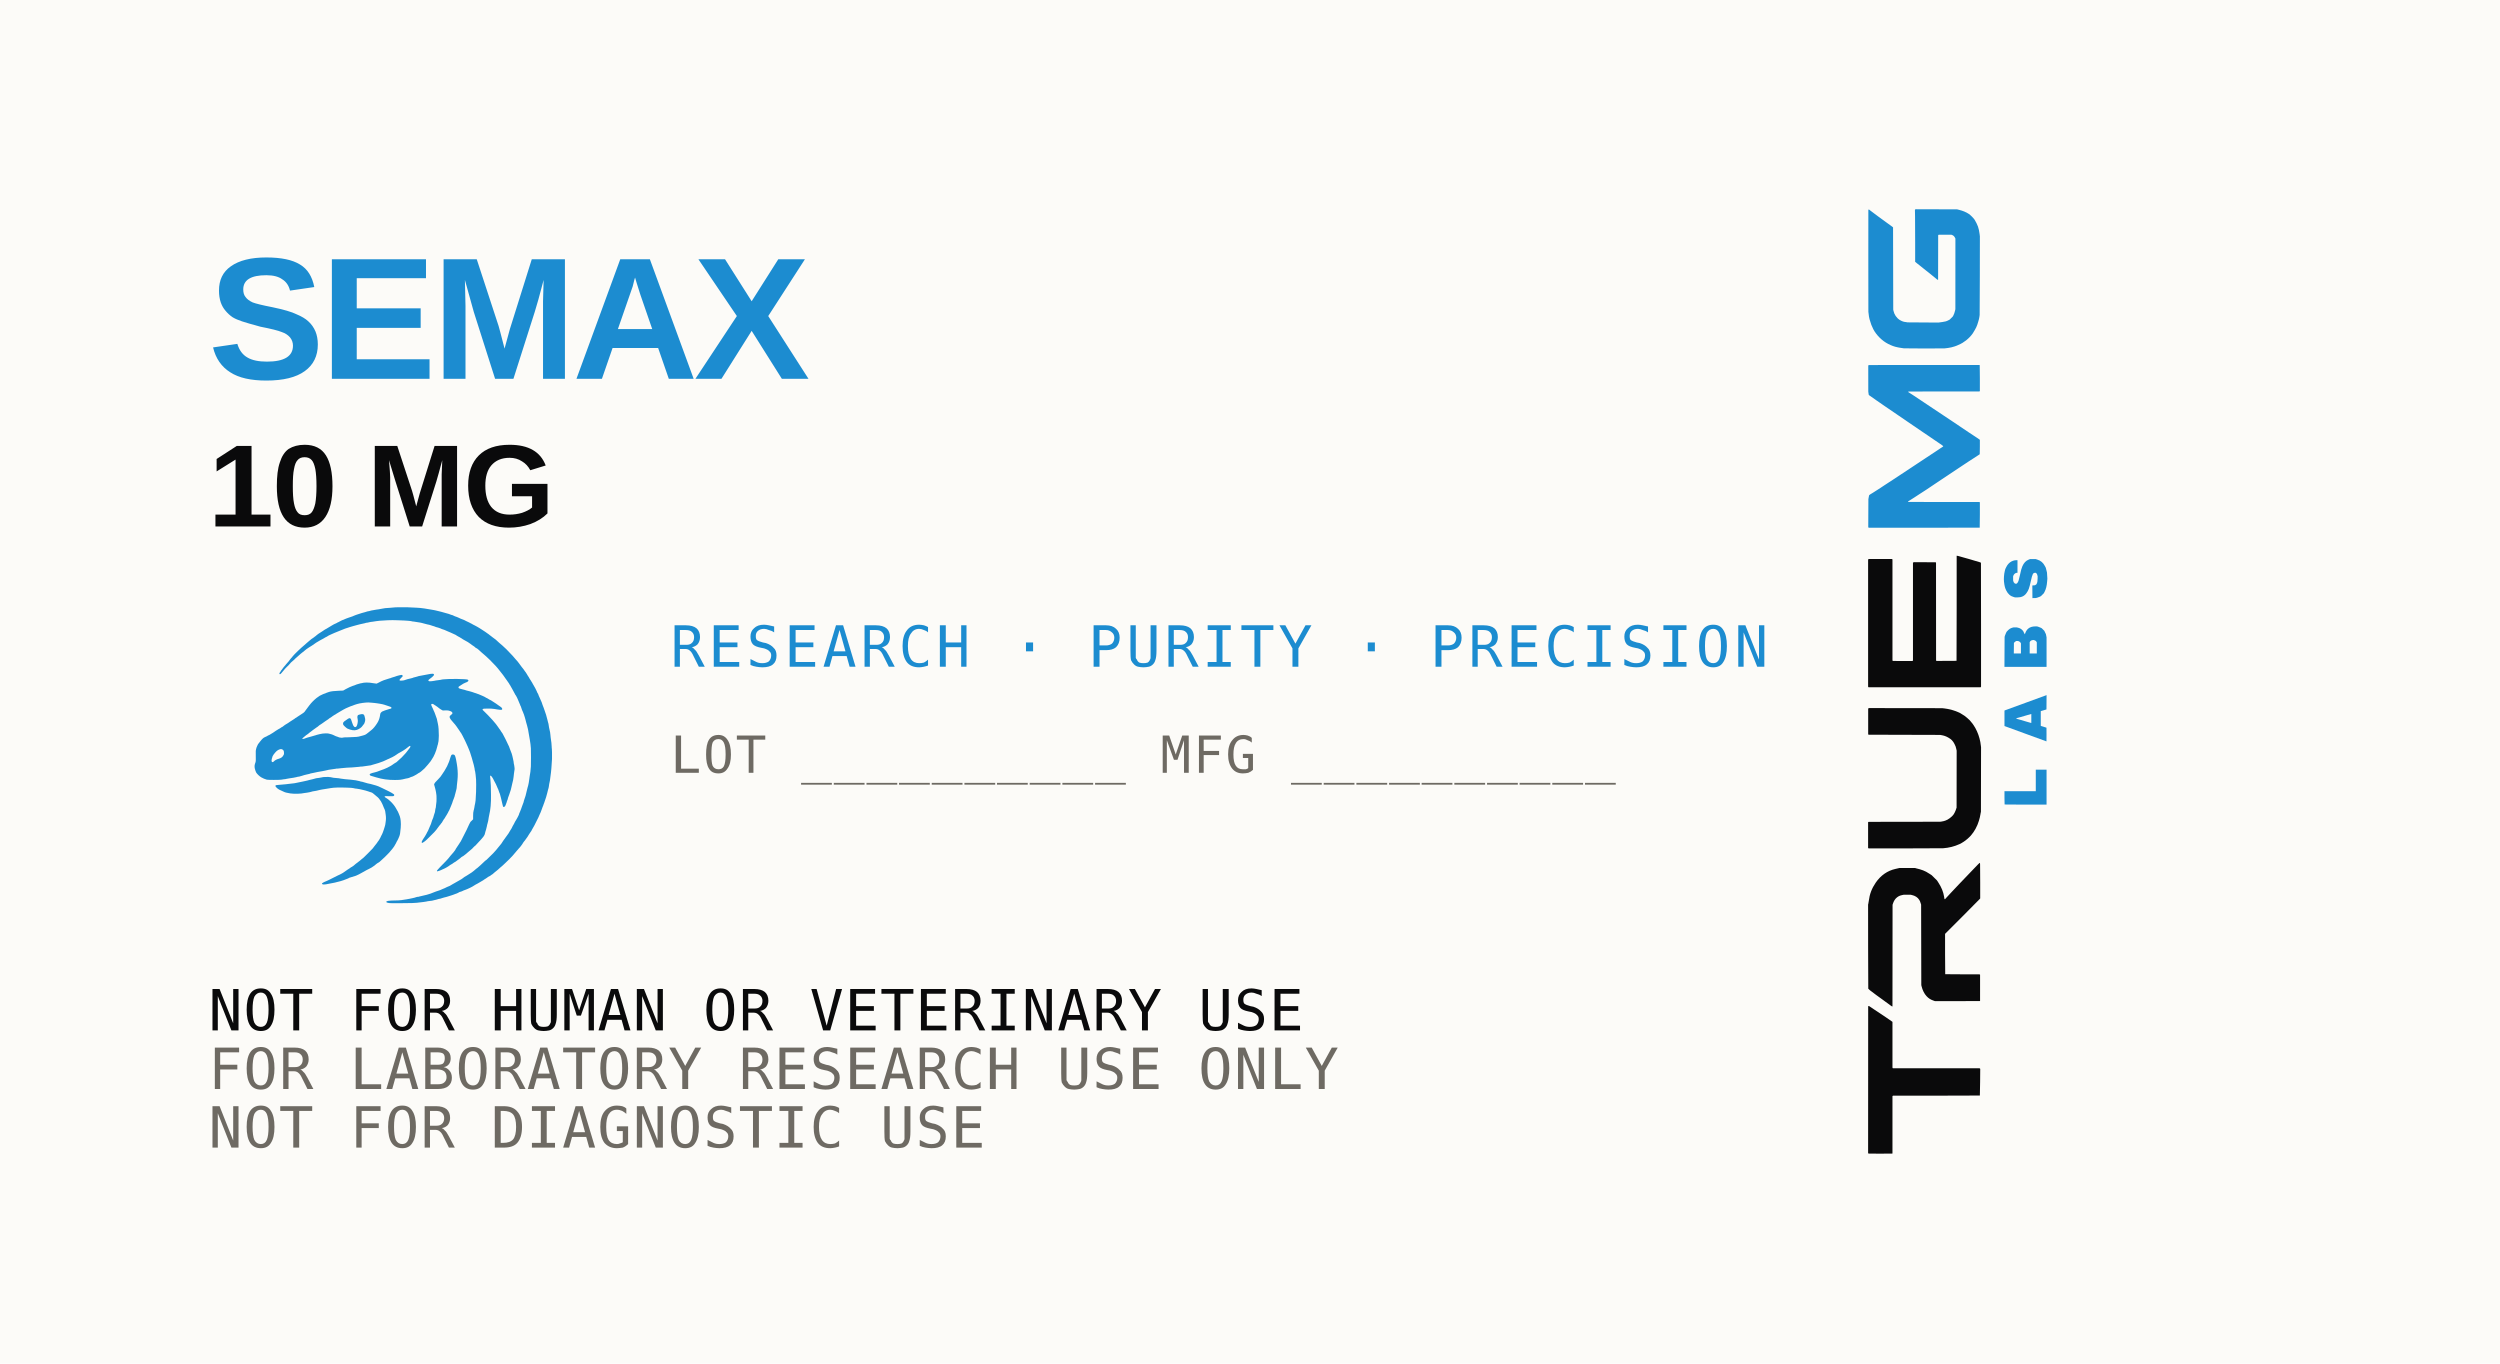
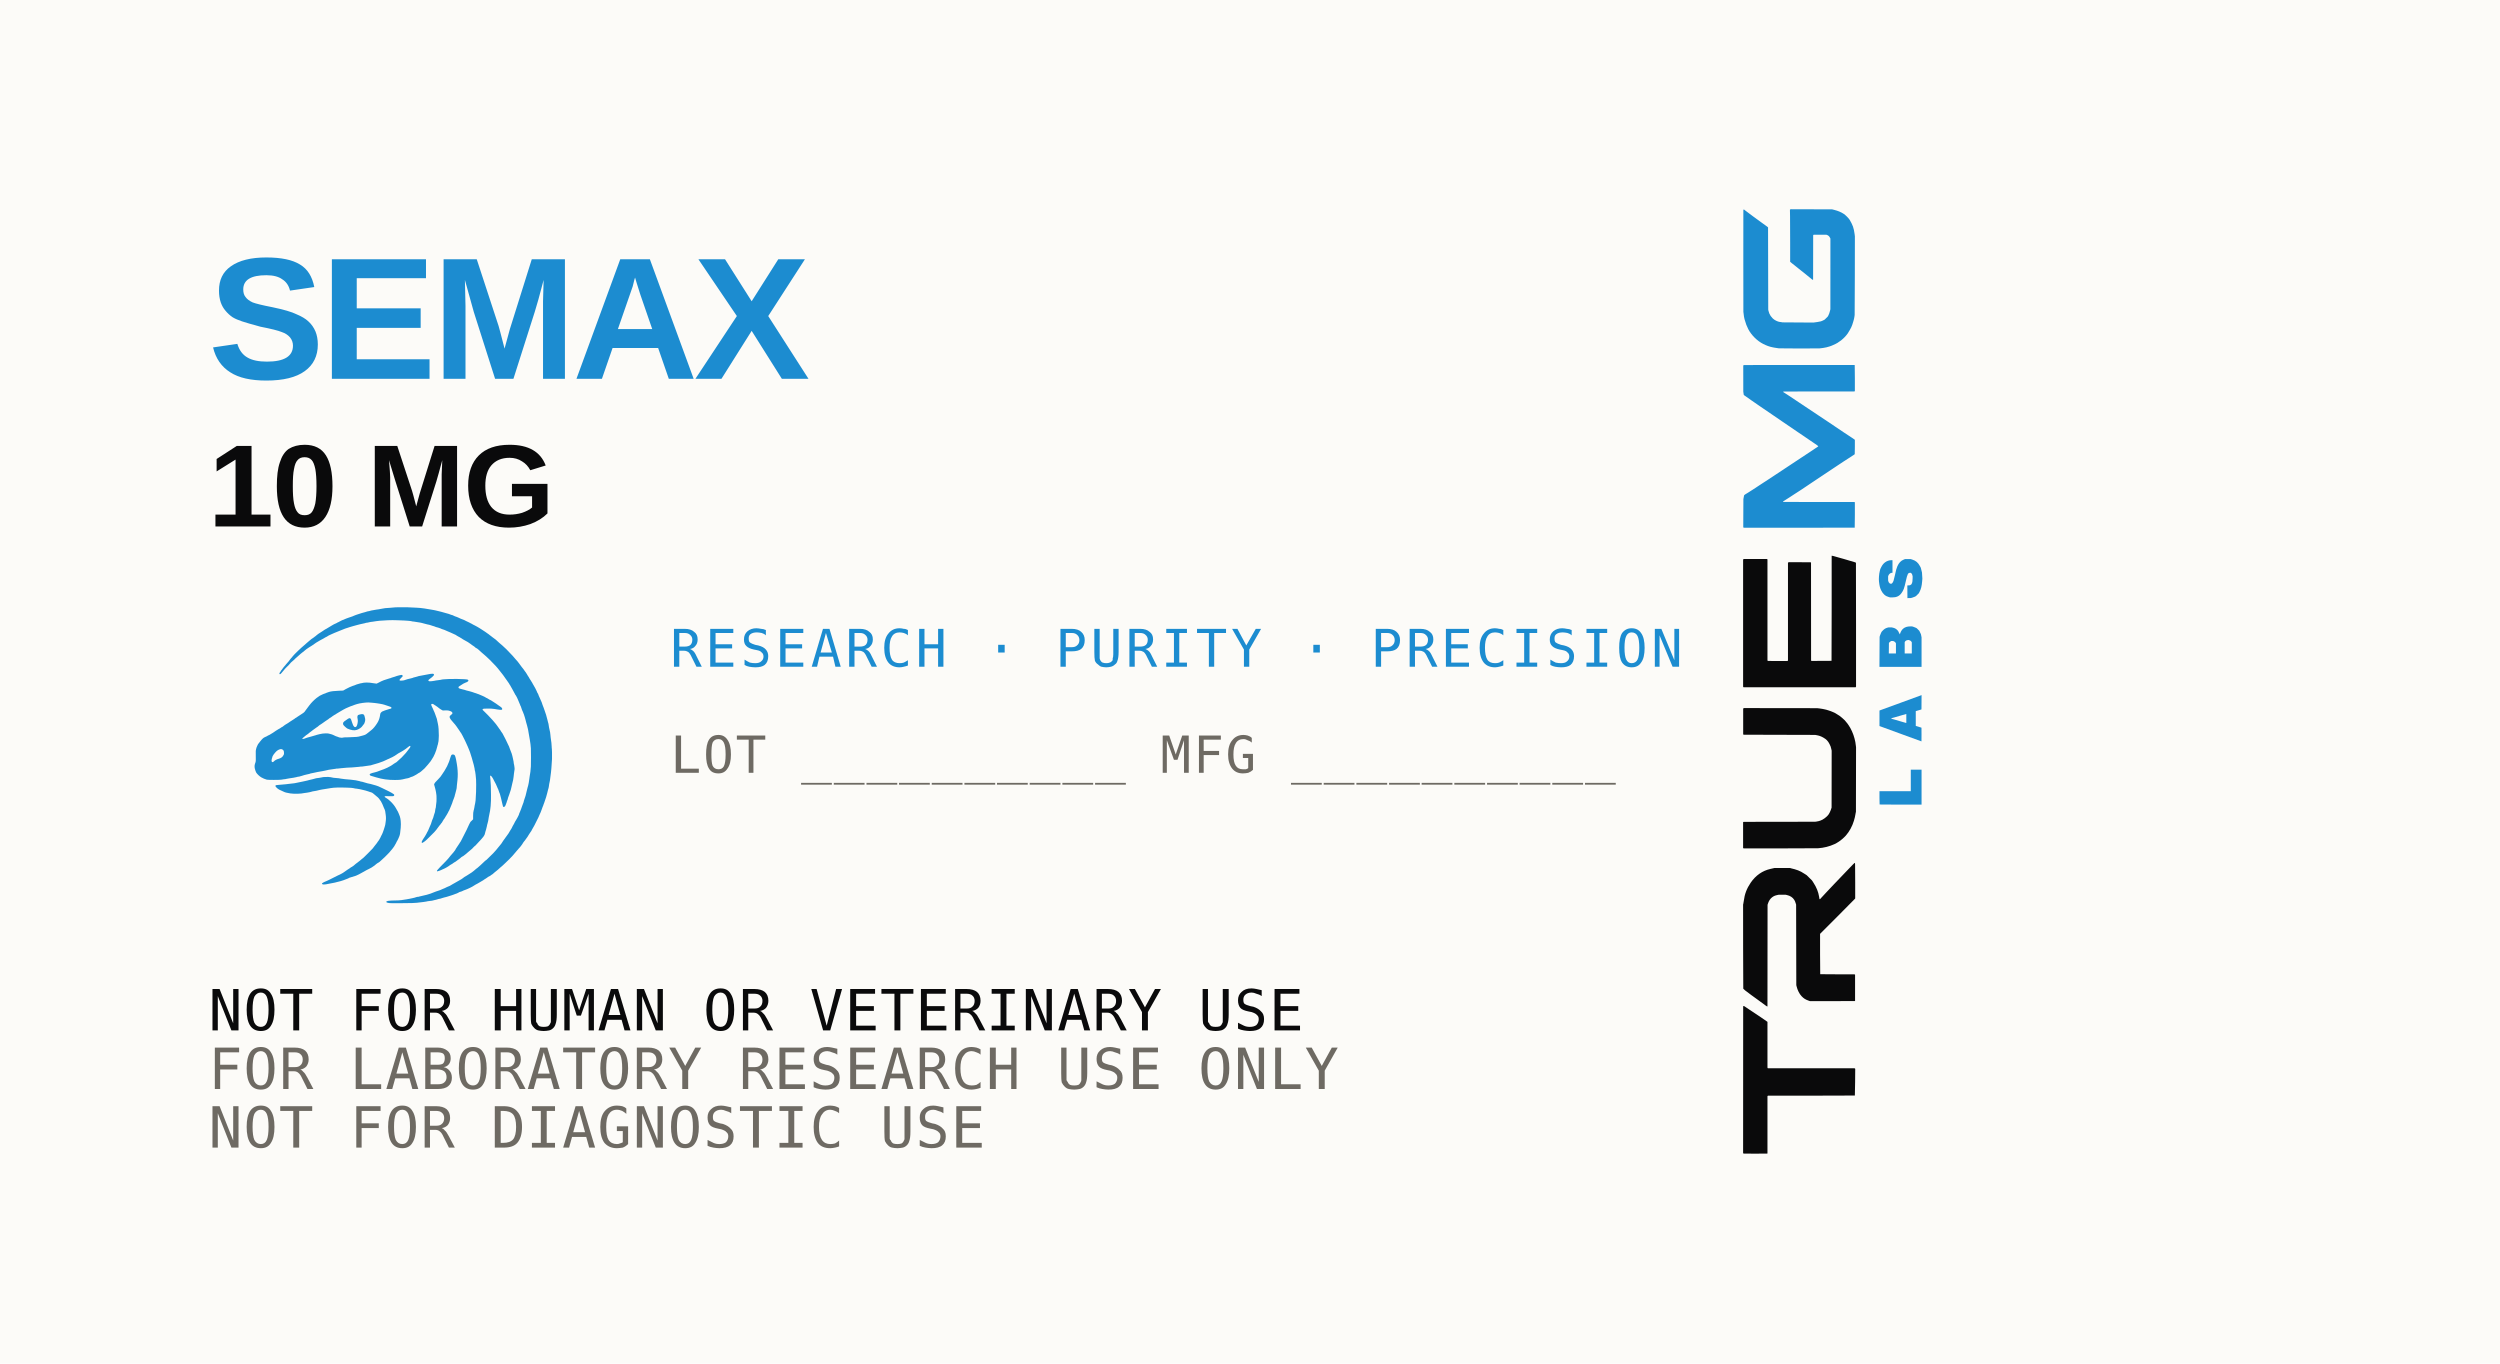
<svg xmlns="http://www.w3.org/2000/svg" width="66.0mm" height="36.0mm" viewBox="0 0 66.0 36.0">
  <rect x="0" y="0" width="66.0" height="36.0" fill="#FCFBF8" />
-   <g transform="translate(49.30,30.50) rotate(-90) scale(0.004437)">
+   <g transform="translate(46.00,30.50) rotate(-90) scale(0.004437)">
    <g transform="translate(0,681) scale(0.025,-0.025)" stroke="none">
      <g fill="#0A0A0B">
        <path d="M465 27020 l-58 -59 -15 -2770 c-8 -1524 0 -2802 18 -2841 l33 -70 6816 0 6815 0 61 -61 61 -61 -3 -10322 c-2 -5867 12 -10336 32 -10355 19 -18 1457 -45 3195 -61 l3160 -28 70 77 70 78 0 10325 0 10325 77 42 78 41 5439 0 5440 0 86 110 c125 160 843 1198 1065 1538 295 455 724 1099 1709 2569 l910 1356 -12 104 -12 103 -17488 9 -17488 9 -59 -58z" />
        <path d="M39653 27037 c-49 -18 -221 -200 -384 -405 -458 -576 -1855 -2468 -2161 -2925 -179 -268 -743 -1037 -1416 -1929 -166 -221 -278 -407 -266 -440 l22 -57 12086 -12 12086 -12 278 -88 c640 -203 1152 -536 1485 -965 307 -395 445 -712 569 -1304 l66 -320 0 -800 0 -800 -66 -300 c-181 -812 -569 -1408 -1152 -1768 -273 -168 -352 -202 -789 -341 l-351 -111 -9580 -21 -9580 -22 -300 -72 c-898 -215 -1753 -647 -2317 -1169 -555 -514 -833 -960 -1109 -1776 l-74 -220 -9 -5315 c-6 -2923 5 -5341 24 -5374 l33 -60 3113 -1 3113 0 48 65 47 66 6 4063 c3 2235 15 4080 27 4100 13 21 2011 36 4813 36 l4790 0 4138 -4134 c2275 -2274 4176 -4155 4224 -4180 l88 -46 3836 0 c2110 0 4003 12 4207 26 l369 26 19 50 c22 57 -449 537 -1427 1453 -693 648 -3219 3069 -3680 3525 -144 143 -513 492 -821 776 -307 284 -765 716 -1018 960 -460 444 -678 647 -1334 1239 l-350 316 13 64 12 65 180 30 c98 16 287 47 419 68 1108 179 2211 624 3280 1324 l560 366 620 626 620 626 263 400 c457 695 732 1203 890 1648 218 612 370 1114 408 1352 14 88 56 250 92 360 l67 200 0 1860 0 1860 -67 280 c-37 154 -105 451 -152 660 -425 1916 -1544 3522 -3281 4711 -1373 939 -2719 1447 -4380 1652 -176 22 -437 66 -580 99 l-260 59 -9960 -6 c-5478 -3 -9999 -20 -10047 -38z" />
        <path d="M73081 27003 l-41 -78 3 -8632 c2 -4748 18 -8831 36 -9073 101 -1383 432 -2698 970 -3860 66 -143 137 -296 156 -340 20 -44 107 -188 194 -320 88 -132 189 -294 225 -360 209 -379 985 -1283 1459 -1702 967 -852 2219 -1538 3517 -1926 650 -194 1101 -302 1480 -354 165 -23 381 -62 480 -87 l180 -46 7678 -14 7679 -14 341 41 c875 105 996 127 1782 328 1078 274 2363 850 3164 1418 90 64 252 177 360 252 187 130 549 429 780 644 172 160 902 995 1009 1154 55 80 204 315 333 521 129 206 275 440 325 520 50 80 106 181 125 225 20 44 83 188 142 320 184 414 294 707 421 1120 67 220 148 481 179 580 32 99 77 306 101 460 24 154 62 337 84 406 22 69 70 384 107 700 l66 574 11 8700 12 8700 -51 100 -50 100 -3067 0 -3067 0 -52 -52 -52 -52 -24 -8508 -24 -8508 -44 -260 c-110 -664 -270 -1122 -588 -1684 -416 -734 -817 -1122 -1520 -1473 -547 -273 -643 -308 -1159 -424 l-449 -100 -6776 10 -6776 11 -200 71 c-110 39 -290 99 -400 133 -249 78 -763 334 -1012 503 -573 388 -1285 1345 -1482 1993 -23 77 -72 239 -109 360 -36 121 -85 364 -108 540 l-41 320 -14 8515 -13 8515 -45 55 -46 55 -3073 0 -3074 0 -42 -77z" />
        <path d="M111470 27037 l-70 -41 0 -13357 0 -13356 77 -42 78 -41 14699 0 c8085 0 14727 11 14761 23 73 29 147 254 589 1797 45 154 107 361 140 460 63 190 147 481 240 830 105 394 171 630 288 1030 333 1138 450 1584 428 1620 l-25 40 -12447 1 c-6847 0 -12469 14 -12496 31 l-47 30 -13 2367 -12 2367 52 52 52 52 11644 8 11643 7 44 44 44 44 13 2601 14 2601 -64 97 -64 98 -11636 0 -11636 0 -65 65 -65 65 9 2319 10 2320 55 55 56 56 12035 0 12036 0 42 77 41 78 0 2733 0 2734 -61 88 -61 87 -15129 1 -15129 0 -70 -41z" />
      </g>
      <g fill="#1C8CD0">
        <path d="M149428 26991 l-69 -51 0 -13193 c0 -7256 10 -13210 23 -13230 14 -22 1228 -37 3012 -37 l2990 0 48 48 48 48 0 8485 c0 4667 11 8496 24 8510 51 51 137 -27 250 -225 101 -177 300 -490 866 -1360 66 -102 354 -541 640 -976 286 -435 601 -923 700 -1084 99 -162 321 -503 493 -760 172 -256 505 -753 740 -1103 235 -350 445 -663 467 -695 22 -31 510 -762 1084 -1623 574 -861 1170 -1754 1324 -1985 154 -231 405 -609 558 -840 153 -231 503 -754 776 -1163 274 -408 516 -772 538 -808 22 -36 195 -296 384 -577 189 -282 556 -836 816 -1232 1081 -1646 1205 -1838 1541 -2380 75 -121 155 -233 178 -249 22 -17 800 -30 1727 -30 l1686 -1 119 135 c65 75 217 295 338 490 237 384 977 1507 1354 2055 228 331 2457 3644 2617 3889 44 67 699 1051 1456 2187 757 1135 1423 2135 1480 2222 180 274 1884 2825 1961 2936 156 223 1269 1899 1393 2098 72 114 250 393 396 620 l265 412 64 -13 65 -12 10 -8456 10 -8455 45 -54 45 -54 3045 1 c1675 0 3068 15 3097 33 l52 33 3 9997 c2 5498 1 11430 -2 13183 l-5 3187 -64 64 -64 64 -3106 -3 -3106 -4 -378 -57 -379 -56 -90 -91 c-86 -86 -510 -688 -1208 -1715 -174 -255 -384 -561 -468 -680 -84 -119 -276 -396 -427 -616 -151 -220 -458 -665 -682 -990 -1061 -1535 -1504 -2184 -2993 -4392 -102 -151 -291 -424 -420 -606 -395 -558 -1826 -2658 -2692 -3952 -243 -363 -534 -795 -646 -960 -362 -533 -933 -1370 -1216 -1780 -151 -220 -481 -706 -734 -1080 -645 -958 -666 -976 -803 -710 -42 83 -173 285 -290 450 -117 165 -304 439 -414 609 -110 170 -319 485 -464 700 -262 388 -699 1050 -1710 2591 -288 440 -580 881 -649 980 -69 99 -254 378 -411 620 -158 242 -361 548 -451 680 -281 410 -2516 3790 -2639 3990 -64 104 -235 365 -380 580 -145 214 -333 498 -417 630 -84 132 -354 546 -599 920 -245 374 -615 940 -823 1259 -207 318 -435 660 -505 760 -71 99 -211 316 -313 481 -101 165 -291 462 -420 660 -130 198 -296 457 -368 575 -72 117 -167 271 -211 341 -44 69 -139 228 -212 352 -169 288 -192 306 -474 358 -129 23 -333 61 -454 84 l-220 41 -3341 16 -3341 15 -70 -51z" />
        <path d="M200748 27015 c-12 -12 -199 -36 -415 -54 -432 -34 -1041 -135 -1353 -224 -1056 -300 -1666 -529 -2360 -890 -1428 -741 -2792 -2118 -3512 -3547 -409 -812 -663 -1509 -787 -2160 -25 -132 -70 -357 -100 -500 -79 -379 -135 -742 -162 -1060 -43 -494 -55 -9253 -14 -9700 56 -610 149 -1204 259 -1660 102 -419 325 -1132 377 -1200 16 -22 80 -166 140 -320 130 -331 384 -846 530 -1076 305 -481 394 -610 605 -874 491 -615 1084 -1182 1642 -1570 290 -202 1442 -860 1505 -860 28 0 101 -26 164 -59 200 -104 621 -251 1093 -383 253 -70 546 -153 651 -184 105 -31 330 -75 500 -97 170 -23 390 -53 489 -68 99 -14 4347 -33 9440 -40 l9260 -14 540 64 c656 78 1322 222 1791 386 457 161 1227 540 1629 803 397 259 1101 959 1378 1369 420 622 746 1395 972 2303 l125 500 14 4945 15 4946 -71 71 -71 71 -1581 -27 c-870 -14 -3652 -26 -6184 -26 l-4603 0 -358 -430 c-730 -878 -909 -1102 -1673 -2099 -240 -314 -558 -715 -706 -891 -148 -176 -383 -466 -523 -644 -337 -431 -699 -871 -887 -1081 -88 -98 -148 -202 -140 -243 l14 -72 5305 -10 5304 -10 53 -64 53 -63 2 -1507 2 -1506 -91 -224 c-110 -274 -304 -474 -603 -623 l-226 -113 -8400 4 -8400 4 -320 70 c-469 102 -882 246 -1179 409 l-261 145 -360 364 -361 364 -139 260 c-255 475 -361 834 -439 1480 -25 209 -65 499 -88 643 l-43 264 25 3744 25 3744 40 105 c22 58 40 190 41 293 1 337 223 944 505 1380 483 748 1297 1294 2194 1474 l240 48 9794 23 9795 22 117 140 c64 77 166 212 225 299 139 203 491 691 749 1038 529 712 1029 1396 1202 1646 106 153 235 331 287 397 354 447 648 839 1069 1427 120 168 302 408 403 532 l184 226 -13 87 -12 88 -12145 8 c-6680 5 -12155 -1 -12167 -13z" />
      </g>
    </g>
    <g transform="translate(2086.5,811.8) scale(1.209881)">
      <g transform="translate(0,214) scale(0.025,-0.025)" fill="#1C8CD0" stroke="none">
        <g transform="translate(0.0,0)">
          <path d="M27 8413 c-15 -14 -27 -1877 -27 -4140 l0 -4113 3440 0 3440 0 0 1060 0 1060 -2120 0 -2120 0 0 3080 0 3080 -1293 0 c-712 0 -1306 -12 -1320 -27z" />
        </g>
        <g transform="translate(-21015.9,0)">
          <path d="M36449 8370 c-16 -38 -696 -1897 -1510 -4130 l-1482 -4060 1338 -11 c735 -5 1345 -2 1355 8 10 10 94 267 186 571 l167 552 1453 0 1453 0 166 -560 166 -560 1408 -11 1408 -10 -54 150 c-226 634 -2882 7899 -2925 8001 l-54 130 -1523 0 -1524 0 -28 -70z m1733 -2892 c92 -340 278 -981 413 -1425 135 -444 245 -826 245 -850 l0 -43 -880 0 -880 0 0 35 c0 20 118 428 261 908 144 480 325 1099 402 1375 77 276 150 534 162 574 12 40 41 66 65 58 l43 -14 169 -618z" />
        </g>
        <g transform="translate(-42657.8,0)">
          <path d="M69760 4303 l0 -4143 2902 0 2901 0 309 62 308 62 334 158 333 158 252 251 251 252 125 248 c69 137 153 351 185 477 l60 229 -1 321 c-1 601 -160 1085 -470 1430 -201 224 -556 447 -848 535 -133 40 -241 82 -241 95 0 12 146 91 325 175 l324 152 189 177 c231 216 381 483 460 821 l61 257 0 322 1 321 -62 239 c-83 323 -270 621 -559 892 l-241 226 -260 128 c-143 71 -368 160 -499 198 l-239 69 -2950 15 -2950 15 0 -4142z m4807 2197 c59 -44 145 -145 190 -225 l83 -146 0 -196 0 -196 -90 -178 -90 -178 -136 -91 -136 -90 -994 0 -994 0 0 702 0 702 1030 -12 1030 -12 107 -80z m151 -3079 c149 -77 276 -287 306 -506 l24 -176 -47 -179 c-53 -196 -161 -336 -329 -424 l-108 -56 -1082 0 -1082 0 0 700 0 700 1102 0 1102 0 114 -59z" />
        </g>
        <g transform="translate(-64316.7,0)">
          <path d="M108180 8534 c-883 -105 -1223 -191 -1720 -433 -723 -354 -1137 -832 -1320 -1524 l-62 -237 -3 -388 c-4 -854 255 -1416 851 -1840 580 -413 916 -536 2354 -856 1425 -317 1640 -428 1640 -841 l0 -141 -113 -114 -114 -113 -214 -63 -214 -64 -425 0 c-504 0 -844 55 -1052 172 l-152 85 -83 134 -83 134 -20 258 -21 258 -1245 -10 -1244 -11 9 -334 9 -334 66 -266 c36 -146 121 -374 189 -506 l125 -240 281 -282 281 -281 281 -146 c560 -291 1154 -435 2099 -509 l500 -39 606 38 606 39 461 117 462 116 312 163 c696 362 1073 805 1299 1525 l94 299 -2 560 -2 560 -94 240 c-217 556 -654 973 -1318 1259 -413 178 -717 261 -1834 501 -954 205 -1224 295 -1434 476 l-146 126 -4 173 -5 172 146 134 147 134 173 52 173 51 400 1 400 1 151 -53 c299 -106 549 -418 549 -685 l0 -122 1240 0 1240 0 0 232 c0 429 -157 880 -432 1244 -232 306 -531 541 -948 745 l-360 176 -388 100 c-588 151 -1538 223 -2092 157z" />
        </g>
      </g>
    </g>
  </g>
  <text x="5.5" y="10.00" font-family="Archivo Black, Archivo, Helvetica Neue, Arial, sans-serif" font-weight="900" font-size="4.60" letter-spacing="-0.12" fill="#1C8CD0">SEMAX</text>
  <text x="5.5" y="13.90" font-family="Archivo Black, Archivo, Helvetica Neue, Arial, sans-serif" font-weight="900" font-size="3.10" letter-spacing="-0.04" fill="#0A0A0B">10 MG</text>
  <g transform="translate(5.500,14.600) scale(0.006875)">
    <g transform="translate(0,1600) scale(0.5673759,-0.5673759)" fill="#1C8CD0" stroke="none">
      <path d="M1285 2453 c-13 0 -30 -1 -36 -2 -7 0 -17 -1 -23 -2 -26 -1 -32 -2 -58 -7 -8 -2 -22 -4 -31 -5 -9 -1 -24 -4 -34 -6 -10 -3 -21 -6 -26 -6 -5 -1 -12 -4 -16 -5 -5 -2 -15 -4 -22 -6 -7 -2 -17 -5 -22 -7 -5 -2 -13 -5 -18 -6 -5 -2 -12 -5 -15 -6 -3 -2 -12 -5 -18 -7 -7 -2 -14 -4 -15 -5 -2 -1 -8 -3 -14 -5 -5 -2 -12 -5 -15 -6 -2 -2 -7 -4 -10 -4 -6 -2 -15 -7 -21 -10 -1 -1 -6 -3 -9 -5 -4 -1 -9 -4 -12 -6 -4 -2 -9 -5 -13 -6 -3 -2 -8 -4 -10 -5 -2 -1 -7 -4 -12 -7 -12 -7 -19 -11 -30 -18 -5 -3 -10 -6 -10 -6 -1 0 -5 -2 -9 -5 -5 -3 -13 -9 -18 -12 -19 -12 -30 -19 -35 -24 -3 -3 -7 -6 -8 -7 -2 -1 -6 -3 -8 -6 -3 -2 -8 -5 -10 -7 -2 -1 -7 -4 -9 -6 -11 -9 -15 -13 -18 -15 -2 -2 -9 -7 -14 -12 -6 -6 -13 -12 -17 -15 -22 -18 -67 -61 -78 -75 -2 -4 -8 -10 -11 -13 -3 -4 -7 -8 -8 -10 -4 -6 -15 -20 -18 -22 -2 -2 -5 -6 -8 -9 -2 -4 -6 -8 -8 -10 -5 -6 -13 -15 -16 -20 -2 -3 -4 -6 -5 -7 -1 -1 -3 -4 -5 -6 -1 -3 -4 -8 -7 -11 -3 -4 -4 -6 -4 -9 0 -3 1 -4 4 -4 2 0 4 1 10 8 4 4 9 10 11 13 4 6 24 28 28 31 2 1 7 6 12 12 11 13 12 15 36 35 2 3 10 10 17 16 7 7 19 17 26 23 7 6 18 15 25 20 10 9 16 13 31 23 9 5 13 8 21 13 22 16 34 24 56 36 21 11 30 16 32 18 2 1 7 4 12 6 5 3 11 6 13 8 3 1 9 4 13 6 5 2 10 4 11 5 2 1 9 4 16 7 13 5 21 8 37 15 4 2 11 5 15 6 4 1 13 5 20 8 8 3 15 5 16 5 0 0 7 2 15 5 7 2 18 5 24 7 6 1 16 4 22 6 7 2 17 5 23 6 14 3 21 4 32 7 4 2 13 4 19 4 5 1 11 3 13 3 2 1 11 2 20 3 9 1 21 3 26 4 10 2 24 3 76 6 30 1 38 1 67 0 69 -2 94 -5 101 -8 1 0 5 -1 10 -1 4 -1 12 -2 19 -3 6 -1 17 -3 25 -4 8 -2 19 -4 24 -6 6 -2 16 -4 23 -6 8 -1 18 -4 24 -6 6 -2 11 -4 12 -4 2 0 17 -5 23 -8 2 0 9 -3 15 -4 6 -2 14 -5 17 -6 2 -2 9 -4 15 -6 6 -2 13 -4 16 -6 3 -2 10 -5 16 -7 6 -2 14 -6 19 -8 17 -8 34 -16 35 -16 0 0 5 -3 9 -6 5 -3 11 -6 14 -8 2 -1 6 -3 8 -4 1 -2 5 -4 8 -5 3 -2 8 -5 10 -7 4 -3 23 -13 34 -19 2 -1 5 -3 7 -5 3 -2 7 -5 9 -6 2 -1 7 -5 12 -9 5 -4 11 -8 15 -10 3 -3 7 -6 9 -8 3 -1 7 -4 11 -6 3 -3 8 -7 12 -10 3 -3 9 -9 14 -13 37 -32 31 -26 60 -54 33 -33 48 -49 67 -74 9 -12 13 -17 22 -28 2 -3 7 -10 12 -17 11 -16 19 -28 24 -34 2 -3 6 -8 8 -13 2 -4 5 -8 6 -9 0 -1 2 -4 3 -6 1 -2 5 -8 7 -12 7 -12 14 -25 19 -35 2 -5 6 -11 8 -13 2 -3 5 -9 7 -13 2 -5 4 -9 5 -11 1 -2 12 -27 16 -38 1 -4 3 -9 5 -11 2 -5 8 -22 8 -24 0 -1 2 -6 5 -11 3 -6 6 -15 8 -20 1 -5 4 -14 6 -19 1 -5 4 -13 5 -18 1 -5 3 -12 4 -16 3 -7 10 -37 12 -45 0 -3 1 -7 2 -10 1 -4 2 -9 2 -12 1 -7 6 -33 9 -52 3 -16 6 -39 7 -57 1 -21 1 -101 0 -122 -1 -23 -5 -52 -8 -66 0 -4 -2 -13 -3 -22 -2 -16 -5 -33 -7 -40 -1 -2 -3 -9 -4 -14 -1 -6 -3 -13 -4 -16 -4 -14 -8 -31 -10 -41 -2 -5 -4 -12 -5 -15 -1 -3 -4 -11 -6 -18 -1 -7 -4 -16 -6 -20 -2 -4 -5 -12 -6 -16 -3 -10 -11 -30 -15 -40 -2 -4 -6 -13 -8 -21 -3 -7 -7 -14 -8 -16 -1 -1 -3 -5 -5 -9 -2 -4 -5 -9 -7 -12 -2 -3 -6 -9 -8 -14 -2 -5 -4 -9 -5 -10 -2 -3 -13 -22 -16 -30 -3 -4 -5 -9 -7 -11 -1 -3 -4 -7 -6 -10 -1 -3 -5 -8 -7 -12 -7 -9 -19 -26 -36 -50 -5 -8 -11 -16 -13 -20 -3 -3 -9 -11 -14 -17 -20 -25 -24 -30 -42 -49 -23 -23 -37 -37 -45 -44 -4 -2 -11 -8 -16 -13 -14 -14 -34 -32 -39 -36 -3 -3 -9 -8 -14 -11 -22 -20 -38 -31 -62 -45 -17 -10 -24 -14 -29 -19 -6 -5 -8 -6 -33 -20 -8 -4 -17 -10 -21 -12 -4 -2 -11 -6 -16 -9 -4 -2 -9 -5 -10 -6 -2 -2 -12 -7 -16 -8 -2 -1 -8 -3 -12 -5 -4 -2 -11 -5 -14 -7 -4 -1 -11 -4 -17 -7 -5 -3 -10 -5 -11 -5 0 0 -4 -1 -8 -3 -8 -3 -22 -8 -24 -8 -1 0 -6 -2 -13 -5 -6 -3 -17 -7 -23 -9 -7 -2 -14 -4 -16 -5 -2 -1 -7 -2 -10 -3 -31 -7 -48 -11 -51 -12 -1 -1 -6 -2 -12 -2 -5 -1 -13 -3 -17 -5 -4 -1 -12 -3 -17 -4 -6 -1 -14 -3 -19 -4 -8 -2 -29 -5 -55 -9 -14 -2 -21 -2 -66 -3 -20 -1 -29 -2 -34 -6 -4 -2 -5 -3 -2 -5 2 -2 6 -4 18 -6 8 -1 17 -1 73 -1 70 0 109 1 141 6 3 1 11 1 17 2 5 1 14 2 20 3 6 2 16 3 23 4 6 1 14 2 17 2 3 1 10 3 16 4 6 1 15 3 20 5 4 2 12 3 16 4 4 1 11 2 14 4 4 1 12 3 17 5 14 3 16 4 29 8 6 2 15 5 19 6 3 1 9 3 12 4 4 2 9 4 13 5 8 2 16 6 22 9 3 3 6 4 16 7 4 1 10 3 13 5 3 2 11 5 17 7 13 4 51 22 58 28 3 2 9 6 13 8 5 2 11 6 15 8 13 8 29 17 29 17 1 0 4 2 7 4 3 3 8 6 10 7 3 2 7 5 11 7 9 7 20 14 26 16 3 2 6 4 8 6 2 1 5 4 8 5 2 2 5 5 8 7 2 2 6 5 8 7 8 5 32 26 41 35 5 4 10 9 12 10 5 4 26 24 43 41 19 19 30 31 47 52 7 8 15 17 18 21 3 3 7 8 10 11 2 3 5 7 7 9 2 3 5 7 8 11 2 3 5 8 6 10 2 2 5 6 6 8 2 2 4 6 6 7 1 1 4 5 6 9 3 4 7 10 11 15 3 5 8 13 11 18 3 4 7 10 8 12 2 3 5 7 7 10 1 3 3 7 4 8 2 3 17 29 17 30 0 1 19 39 21 42 1 2 4 7 6 12 2 5 4 11 6 14 4 7 16 36 18 44 1 4 4 10 5 14 2 3 4 9 5 13 1 4 4 11 6 16 9 25 17 50 20 65 2 9 5 20 6 24 2 4 3 11 4 15 1 4 2 13 3 21 2 7 4 18 5 24 1 6 2 17 3 23 1 13 2 17 4 31 0 5 1 14 2 20 0 5 2 17 2 26 3 26 4 63 3 90 0 13 -1 24 -1 25 -1 0 -1 5 -1 11 0 14 -3 40 -7 64 0 5 -1 14 -2 20 -1 6 -2 13 -2 16 -3 11 -4 16 -7 32 -4 27 -4 28 -7 36 -1 4 -3 11 -4 16 -4 19 -13 48 -20 66 -2 6 -5 13 -6 17 -1 4 -4 12 -7 18 -2 6 -5 14 -6 18 -3 7 -8 19 -15 34 -2 4 -6 12 -7 17 -2 4 -4 10 -6 12 -2 2 -4 7 -5 11 -5 11 -16 33 -20 38 -1 3 -4 7 -6 10 -1 4 -7 13 -12 21 -6 9 -11 17 -12 19 -1 3 -6 11 -11 18 -4 7 -9 16 -11 18 -1 2 -4 7 -7 10 -2 3 -8 11 -12 17 -5 6 -10 13 -12 15 -2 3 -6 9 -11 15 -12 17 -18 24 -31 38 -7 8 -15 17 -18 21 -4 4 -14 15 -22 23 -9 9 -19 19 -21 22 -5 5 -25 24 -28 26 -2 1 -10 9 -20 17 -9 9 -20 19 -24 22 -10 7 -16 11 -23 17 -3 3 -8 6 -10 8 -3 2 -9 6 -13 10 -12 9 -41 29 -53 36 -4 2 -9 5 -11 7 -4 2 -9 5 -17 10 -2 1 -7 4 -13 7 -6 3 -12 6 -14 7 -2 2 -6 3 -8 5 -2 1 -8 3 -12 6 -4 2 -9 5 -12 6 -3 1 -9 4 -13 6 -7 5 -20 10 -39 17 -5 2 -11 5 -15 7 -7 3 -16 7 -18 7 0 0 -4 2 -8 3 -11 6 -14 7 -23 9 -4 1 -11 4 -16 6 -5 1 -13 4 -18 5 -16 4 -25 7 -32 9 -4 1 -11 3 -16 4 -10 2 -19 4 -25 6 -3 1 -7 2 -10 2 -4 1 -14 2 -23 4 -16 2 -22 3 -42 7 -10 2 -44 5 -52 5 -4 0 -14 1 -21 1 -17 2 -71 3 -103 2z" />
      <path d="M1503 2002 c-19 -3 -77 -14 -80 -15 -1 -1 -10 -3 -20 -6 -9 -2 -20 -5 -23 -7 -4 -1 -11 -3 -16 -4 -10 -2 -22 -5 -32 -9 -4 -2 -10 -3 -17 -4 -16 -1 -18 -1 -20 1 -3 3 0 7 10 17 l10 10 0 3 c0 5 -3 7 -8 7 -4 0 -22 -4 -31 -7 -4 -1 -10 -3 -14 -5 -5 -1 -14 -4 -20 -6 -7 -3 -15 -6 -18 -6 -7 -2 -21 -7 -37 -12 -10 -4 -26 -11 -34 -16 -2 -1 -7 -3 -10 -5 l-5 -2 -6 1 c-4 0 -10 2 -15 2 -32 6 -61 6 -81 0 -3 0 -11 -2 -17 -4 -15 -4 -17 -5 -24 -8 -3 -2 -11 -4 -17 -6 -12 -4 -32 -13 -48 -22 -5 -3 -12 -7 -14 -8 l-4 -2 -27 -1 c-32 -1 -55 -4 -68 -8 -5 -2 -13 -4 -17 -6 -13 -4 -35 -14 -46 -20 -12 -7 -29 -20 -47 -38 -6 -5 -18 -20 -25 -29 -3 -4 -7 -9 -9 -12 -6 -7 -11 -14 -17 -23 -4 -6 -6 -9 -13 -14 -5 -3 -10 -7 -12 -8 -4 -2 -23 -15 -29 -19 -1 -1 -5 -3 -7 -5 -3 -1 -9 -5 -12 -8 -4 -2 -11 -7 -17 -11 -6 -4 -18 -11 -27 -18 -9 -6 -18 -11 -20 -12 -1 -1 -5 -4 -8 -6 -2 -2 -7 -5 -9 -7 -3 -1 -7 -3 -9 -5 -2 -2 -6 -4 -9 -6 -3 -1 -8 -4 -11 -6 -3 -2 -10 -7 -16 -10 -7 -4 -15 -10 -19 -13 -5 -3 -15 -9 -23 -14 -9 -4 -17 -8 -19 -10 -2 -1 -7 -3 -11 -5 -12 -5 -19 -11 -34 -30 -2 -3 -5 -7 -7 -9 -7 -8 -9 -11 -14 -23 -3 -6 -6 -15 -7 -21 l-2 -11 0 -24 c1 -42 0 -47 -1 -51 -5 -14 -6 -17 -7 -26 0 -5 0 -12 1 -16 1 -7 7 -24 9 -28 6 -11 23 -27 35 -34 7 -5 29 -14 38 -16 8 -2 86 -2 98 0 3 1 12 2 18 3 6 0 13 1 14 2 2 1 12 2 22 4 10 1 22 3 27 4 5 1 14 3 20 4 6 2 15 4 20 4 5 1 13 3 18 5 12 4 18 6 32 9 7 1 15 3 18 4 6 3 8 3 33 8 8 2 19 4 23 5 9 2 19 4 34 6 6 1 15 3 20 4 6 2 15 4 22 5 15 2 47 7 48 7 0 1 5 1 11 1 6 1 18 2 28 3 19 2 53 5 72 5 18 1 40 3 46 4 3 1 13 2 22 2 16 2 24 3 49 7 5 0 13 2 17 4 4 1 10 3 14 4 14 3 43 13 61 20 5 3 10 5 11 5 1 0 6 2 11 5 5 3 13 6 18 8 5 2 9 4 10 5 1 0 6 3 11 5 12 6 25 14 30 18 3 2 8 5 10 7 3 1 11 6 18 10 8 5 15 9 17 10 6 3 28 19 33 24 7 6 12 9 15 7 2 -2 -1 -11 -6 -16 -1 -1 -4 -6 -7 -9 -12 -17 -18 -24 -45 -52 -19 -18 -32 -30 -35 -32 -3 -2 -11 -7 -18 -11 -6 -5 -12 -9 -14 -10 -1 -1 -6 -4 -10 -6 -11 -7 -31 -16 -44 -21 -6 -2 -12 -5 -14 -5 -1 -1 -9 -4 -16 -6 -7 -2 -14 -5 -16 -6 -2 0 -9 -2 -14 -4 -14 -3 -27 -7 -30 -9 -2 0 -4 -2 -5 -3 l-1 -3 1 -3 c2 -4 7 -7 22 -10 6 -2 14 -4 20 -6 43 -13 80 -18 127 -18 32 0 42 1 73 9 6 1 13 3 16 3 5 1 13 4 18 7 3 1 7 3 10 3 3 1 8 3 11 5 2 1 8 5 13 7 5 3 10 6 12 7 1 2 5 4 9 6 9 4 22 15 39 31 13 14 33 37 41 48 2 2 6 9 9 14 14 19 29 55 36 85 2 7 3 14 4 14 1 3 4 16 5 24 1 5 1 22 2 37 0 33 -2 61 -6 79 -2 6 -4 17 -5 23 -1 7 -3 16 -5 19 -1 4 -4 12 -6 17 -2 6 -5 14 -7 19 -3 5 -5 11 -6 13 -1 3 -6 15 -14 31 -3 7 -3 9 -2 11 1 5 11 4 19 -2 2 -2 6 -5 9 -6 4 -2 24 -17 27 -20 3 -2 18 -12 21 -13 2 -1 9 -1 18 0 11 0 16 0 22 -1 18 -4 27 -10 27 -17 0 -5 -2 -7 -10 -13 -7 -5 -9 -8 -9 -14 0 -4 1 -6 8 -17 5 -6 12 -15 17 -20 10 -11 15 -17 22 -27 3 -5 8 -12 11 -16 3 -5 7 -10 9 -13 1 -2 4 -6 5 -8 2 -2 4 -5 6 -8 3 -4 14 -26 24 -46 3 -7 7 -14 8 -17 6 -12 18 -40 21 -48 2 -5 5 -13 7 -18 2 -5 5 -14 6 -19 2 -5 4 -14 6 -19 14 -49 16 -56 19 -73 0 -5 2 -15 4 -21 2 -14 4 -24 6 -53 1 -25 1 -38 0 -84 -2 -55 -3 -64 -10 -95 0 -4 -2 -12 -3 -17 -1 -5 -2 -11 -3 -12 -3 -9 -4 -22 -4 -41 l0 -20 -5 -5 c-2 -3 -6 -6 -7 -7 -5 -3 -11 -14 -15 -23 -2 -7 -30 -64 -41 -84 -1 -2 -4 -8 -7 -14 -3 -7 -8 -15 -10 -19 -3 -4 -7 -9 -8 -12 -11 -16 -15 -23 -18 -27 -1 -2 -4 -7 -6 -9 -1 -3 -3 -7 -4 -8 -3 -5 -18 -24 -33 -40 -2 -2 -5 -7 -7 -9 -7 -10 -35 -39 -64 -68 -17 -17 -22 -24 -19 -27 1 -1 2 -1 6 1 3 0 8 2 13 4 5 2 9 4 10 4 2 1 7 4 13 6 12 5 28 14 35 19 2 2 7 5 11 8 3 2 8 5 12 7 11 8 22 15 25 16 4 3 17 12 23 17 2 2 6 5 9 7 2 2 6 5 8 7 2 1 7 5 12 7 8 6 17 12 38 31 7 6 16 13 19 16 3 2 6 5 7 7 2 2 7 7 12 12 6 4 11 9 12 11 1 1 7 7 12 13 13 13 35 38 38 43 6 8 8 14 10 23 1 6 4 15 6 21 2 6 4 17 6 24 1 6 3 16 5 21 3 9 6 25 8 41 1 4 2 11 3 15 9 38 13 79 12 138 0 48 -2 87 -4 103 -2 18 -3 23 0 25 1 1 2 1 4 -1 3 -2 9 -10 14 -19 2 -4 5 -11 7 -14 7 -12 18 -34 21 -43 2 -5 4 -11 6 -13 1 -2 4 -10 6 -17 2 -7 5 -14 6 -15 2 -4 13 -51 17 -69 3 -16 5 -20 9 -21 4 0 10 5 12 11 1 2 4 11 7 18 2 8 5 17 7 20 1 2 3 9 4 15 2 5 5 14 7 19 2 5 5 13 6 18 1 4 3 11 5 15 1 3 3 13 5 21 2 8 4 19 6 26 4 14 6 24 8 41 2 16 3 30 5 40 3 12 2 24 -1 39 -2 7 -4 18 -4 24 -1 6 -3 17 -5 24 -2 7 -4 15 -4 17 -1 6 -6 21 -11 32 -2 4 -4 11 -6 16 -2 5 -4 11 -5 14 -2 3 -4 7 -5 10 -6 15 -32 66 -39 78 -5 6 -9 13 -10 14 -1 2 -3 6 -6 10 -3 3 -8 11 -13 18 -9 14 -18 25 -39 49 -10 12 -50 53 -61 63 -7 5 -8 9 -3 12 2 1 6 2 22 2 28 1 44 0 77 -6 26 -4 31 -3 31 3 0 7 -4 11 -21 22 -6 5 -16 11 -21 15 -18 12 -32 21 -34 22 -4 1 -14 7 -17 9 -2 1 -6 4 -10 6 -4 1 -10 4 -13 7 -4 2 -8 4 -8 4 -1 0 -5 2 -11 5 -17 8 -31 13 -50 19 -7 2 -15 5 -17 6 -3 1 -10 3 -17 5 -24 6 -29 7 -36 10 -5 1 -10 3 -12 3 -15 3 -27 7 -28 10 -2 3 -1 6 1 9 2 1 18 12 31 20 3 2 10 5 15 7 10 3 17 8 19 12 1 3 -1 7 -4 8 -10 5 -126 7 -167 2 -4 0 -12 -2 -16 -3 -5 -1 -14 -2 -20 -3 -7 -1 -18 -2 -25 -4 -23 -4 -36 -4 -38 0 -2 4 0 7 6 11 12 8 28 22 30 26 2 4 2 6 0 8 -3 3 -4 3 -10 3 -4 0 -10 -1 -13 -1z m-398 -195 c16 -1 28 -3 37 -4 3 -1 11 -2 19 -3 17 -3 21 -4 31 -7 5 -2 16 -5 24 -8 16 -5 23 -8 23 -11 2 -5 -1 -7 -15 -10 -18 -5 -43 -14 -48 -17 -6 -4 -11 -10 -12 -14 0 -2 -2 -10 -3 -18 -3 -17 -10 -34 -18 -46 -11 -18 -28 -39 -38 -46 -24 -20 -30 -24 -34 -27 -2 -1 -5 -3 -6 -4 -3 -2 -11 -5 -19 -7 -5 -1 -14 -3 -19 -5 -11 -4 -31 -6 -78 -7 -23 0 -36 -1 -38 -2 -4 -2 -18 -1 -25 1 -3 1 -9 3 -13 5 -5 1 -12 4 -16 6 -17 9 -28 12 -42 15 -8 2 -32 2 -42 0 -12 -2 -31 -6 -40 -9 -4 -2 -10 -3 -13 -4 -4 -1 -11 -3 -17 -5 -7 -2 -15 -4 -18 -5 -4 -1 -12 -3 -18 -5 -6 -2 -13 -5 -16 -6 -6 -2 -13 -3 -15 -2 -1 2 4 7 10 12 4 3 9 7 11 9 2 2 7 6 11 8 4 3 9 7 13 10 3 3 9 8 14 11 4 3 10 8 13 10 7 5 15 11 25 18 4 2 9 6 11 8 4 4 8 7 24 17 9 6 18 12 24 17 3 2 8 6 12 8 3 2 7 5 9 6 1 2 6 5 9 7 4 2 13 8 19 13 7 5 15 10 18 11 3 2 7 4 9 6 2 1 6 4 10 6 3 2 7 5 10 6 7 5 45 26 52 28 2 1 8 3 14 6 6 3 15 6 19 7 5 2 13 5 18 7 5 2 12 4 16 5 3 1 10 2 16 4 17 3 29 5 44 6 15 1 17 1 38 -1z m-605 -316 c9 -4 12 -11 12 -23 l0 -9 -4 -8 c-6 -12 -15 -18 -30 -23 -13 -3 -28 -11 -32 -16 -8 -9 -16 -10 -18 0 -1 5 3 24 7 33 7 14 26 36 36 41 13 7 22 9 29 5z" />
      <path d="M1024 1727 c-10 -2 -12 -4 -14 -9 -2 -6 -2 -9 0 -19 3 -11 2 -28 -3 -43 -3 -10 -9 -16 -15 -14 -3 0 -9 6 -12 12 -2 5 -12 32 -13 37 -2 8 -8 13 -14 11 -1 0 -5 -2 -8 -4 -3 -2 -7 -5 -10 -7 -8 -4 -19 -13 -21 -17 -3 -4 -3 -11 -1 -16 3 -6 22 -23 28 -26 24 -11 47 -15 64 -9 15 5 33 17 39 28 2 2 5 6 7 9 5 5 7 12 10 23 1 8 1 10 0 17 -2 10 -5 22 -8 25 -4 6 -15 6 -29 2z" />
      <path d="M1650 1456 c-5 -2 -8 -7 -10 -15 -1 -4 -3 -9 -4 -12 -1 -2 -3 -8 -4 -13 -2 -5 -4 -10 -4 -11 -1 -2 -4 -9 -7 -16 -3 -7 -6 -15 -8 -17 -1 -3 -4 -7 -5 -9 -4 -8 -15 -26 -19 -31 -2 -3 -5 -8 -8 -12 -6 -10 -13 -19 -27 -33 -14 -13 -22 -23 -25 -30 l-1 -4 3 -10 c2 -5 3 -12 4 -15 1 -4 2 -9 3 -12 1 -3 2 -10 3 -15 1 -6 2 -12 2 -14 2 -6 2 -53 0 -58 0 -3 -1 -10 -2 -17 0 -7 -2 -14 -2 -17 -2 -3 -2 -6 -5 -26 -1 -4 -2 -10 -4 -13 -1 -3 -3 -9 -4 -13 -1 -7 -6 -21 -11 -31 -1 -4 -4 -10 -5 -15 -1 -5 -4 -13 -6 -17 -2 -4 -4 -9 -5 -11 -1 -3 -3 -8 -5 -12 -2 -4 -5 -11 -6 -14 -2 -4 -4 -9 -6 -11 -1 -3 -4 -8 -6 -12 -2 -3 -6 -10 -8 -14 -16 -23 -24 -38 -24 -42 0 -5 2 -7 6 -5 1 1 4 2 5 3 5 2 14 10 24 19 31 30 47 47 53 53 4 5 9 11 11 13 3 3 6 8 8 11 9 12 12 16 16 21 3 2 6 7 8 10 2 2 4 6 6 7 1 2 3 6 5 9 2 3 5 9 8 13 3 3 8 10 10 15 2 4 7 12 10 16 3 5 7 12 9 16 2 5 5 11 7 13 1 3 3 8 5 12 2 4 5 13 8 19 8 20 9 22 12 33 2 5 5 13 7 18 2 4 4 10 5 14 1 4 2 11 4 16 2 5 4 13 5 19 1 6 3 13 4 16 0 2 2 12 2 21 1 9 3 25 4 36 3 29 3 57 -1 89 -1 6 -2 15 -3 21 -2 17 -9 50 -13 57 -3 6 -11 9 -19 7z" />
      <path d="M786 1304 c-6 0 -13 -1 -16 -2 -3 -1 -13 -2 -22 -4 -10 -1 -19 -2 -21 -3 -5 -2 -33 -9 -43 -11 -5 -1 -12 -3 -15 -4 -4 -1 -16 -4 -27 -6 -32 -6 -36 -7 -44 -9 -4 -1 -11 -2 -15 -3 -38 -5 -47 -6 -60 -7 -19 -2 -27 -3 -45 -4 -18 -1 -22 -2 -24 -6 0 -4 2 -8 10 -15 10 -9 19 -14 43 -24 14 -7 20 -8 48 -13 29 -4 70 -3 97 3 4 1 11 2 15 2 9 1 27 5 29 6 2 1 13 4 35 7 11 2 22 5 25 6 6 1 13 3 41 7 11 2 24 4 31 5 22 4 57 5 114 3 22 -1 29 -1 39 -3 7 -2 18 -4 24 -4 20 -3 24 -4 36 -7 6 -2 15 -4 21 -5 19 -6 24 -7 31 -10 3 -1 8 -3 10 -3 4 -1 9 -4 16 -10 28 -22 35 -29 43 -42 2 -3 5 -7 6 -8 4 -5 16 -32 20 -44 2 -5 5 -11 6 -13 2 -6 4 -11 6 -31 3 -20 3 -33 0 -53 -3 -20 -2 -19 -7 -34 -2 -7 -5 -15 -6 -19 -1 -6 -13 -35 -17 -40 0 -1 -3 -7 -6 -13 -5 -10 -13 -23 -18 -28 -1 -1 -4 -5 -6 -9 -3 -4 -9 -12 -15 -19 -5 -6 -11 -14 -13 -17 -4 -5 -59 -60 -64 -64 -2 -1 -6 -4 -8 -6 -5 -5 -29 -24 -35 -28 -2 -1 -6 -5 -9 -7 -8 -8 -19 -16 -26 -20 -4 -1 -7 -3 -7 -4 -1 -1 -9 -7 -21 -14 -6 -4 -14 -10 -17 -12 -8 -7 -20 -13 -27 -17 -4 -2 -8 -4 -10 -5 -1 -1 -6 -3 -11 -5 -4 -2 -14 -7 -22 -11 -37 -19 -46 -23 -53 -26 -10 -3 -31 -14 -32 -16 -1 -2 -1 -3 0 -5 1 -1 2 -2 7 -3 10 -1 25 1 51 7 7 2 16 3 21 4 4 1 12 2 17 4 4 1 12 3 16 4 12 2 53 16 65 22 4 3 9 5 10 5 1 0 26 8 42 13 8 3 32 15 36 18 2 1 6 3 9 5 3 1 8 4 11 6 3 2 9 5 14 8 5 2 13 6 18 9 4 2 12 7 17 9 4 3 10 7 12 8 3 2 7 5 10 7 2 2 6 5 8 7 3 3 9 7 25 17 4 3 18 16 35 32 28 28 37 37 43 46 2 2 5 6 7 8 2 2 5 6 6 8 2 3 5 8 8 11 2 3 8 13 12 21 4 9 8 17 10 19 2 3 9 18 13 29 5 14 5 18 9 56 2 15 1 35 0 47 -1 5 -2 12 -2 15 -1 8 -6 24 -11 34 -2 4 -4 8 -4 9 0 1 -5 11 -7 13 -1 1 -4 6 -6 11 -9 17 -23 35 -40 51 -12 11 -18 16 -28 22 -11 6 -14 10 -8 12 3 1 7 1 31 0 21 0 26 0 29 3 3 3 3 7 0 10 -6 5 -22 14 -34 20 -15 7 -38 18 -45 22 -10 5 -17 8 -26 12 -6 2 -13 4 -17 6 -4 1 -12 3 -18 5 -7 2 -15 4 -18 5 -4 1 -12 3 -19 4 -6 2 -16 4 -21 6 -5 2 -12 4 -17 5 -5 0 -12 2 -17 4 -17 5 -32 7 -60 10 -23 1 -60 6 -66 7 -9 2 -24 4 -30 4 -11 0 -31 3 -41 6 -7 2 -22 2 -41 1z" />
    </g>
  </g>
-   <text x="17.70" y="17.60" font-family="IBM Plex Mono, SF Mono, Menlo, monospace" font-size="1.50" letter-spacing="0.1" fill="#1C8CD0">RESEARCH · PURITY · PRECISION</text>
+   <text x="17.70" y="17.60" font-family="IBM Plex Mono, SF Mono, Menlo, monospace" font-size="1.37" letter-spacing="0.1" fill="#1C8CD0">RESEARCH · PURITY · PRECISION</text>
  <text x="17.70" y="20.40" font-family="IBM Plex Mono, SF Mono, Menlo, monospace" font-size="1.35" letter-spacing="0.05" fill="#6E6A63">LOT __________  MFG __________</text>
  <text x="5.5" y="27.20" font-family="IBM Plex Mono, SF Mono, Menlo, monospace" font-size="1.50" letter-spacing="0.03" fill="#0A0A0B">NOT FOR HUMAN OR VETERINARY USE</text>
  <text x="5.5" y="28.75" font-family="IBM Plex Mono, SF Mono, Menlo, monospace" font-size="1.50" letter-spacing="0.03" fill="#6E6A63">FOR LABORATORY RESEARCH USE ONLY</text>
  <text x="5.5" y="30.30" font-family="IBM Plex Mono, SF Mono, Menlo, monospace" font-size="1.50" letter-spacing="0.03" fill="#6E6A63">NOT FOR DIAGNOSTIC USE</text>
</svg>
